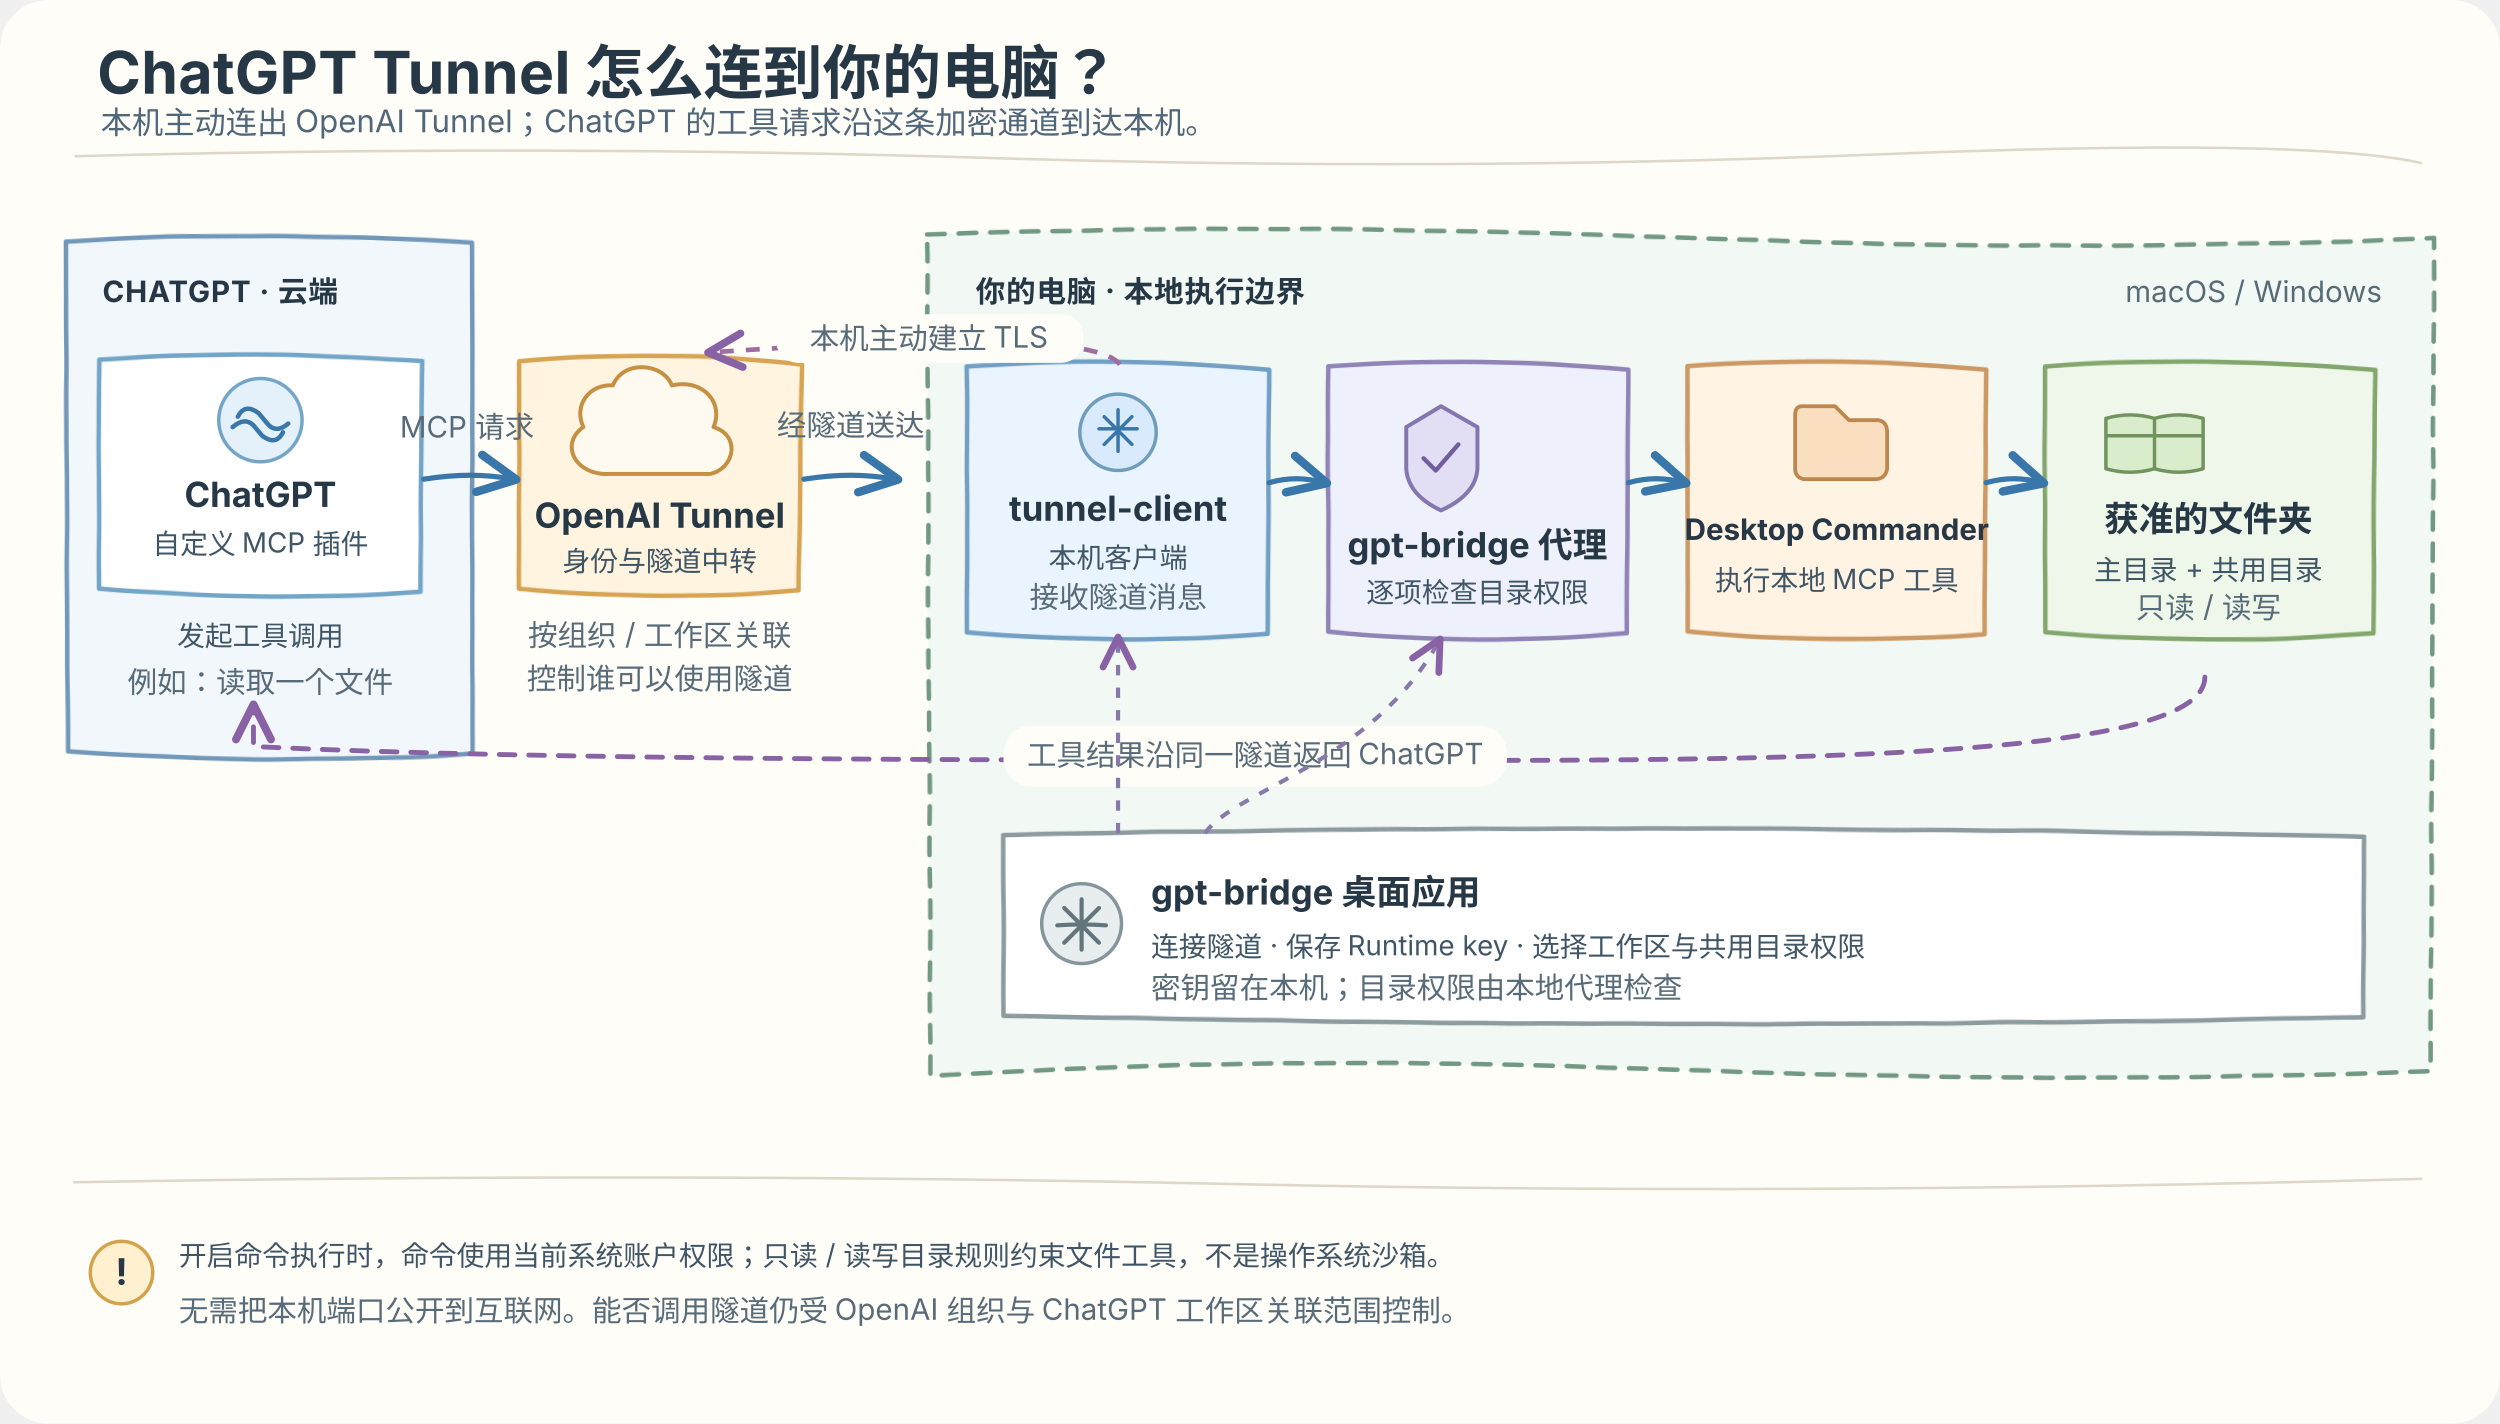
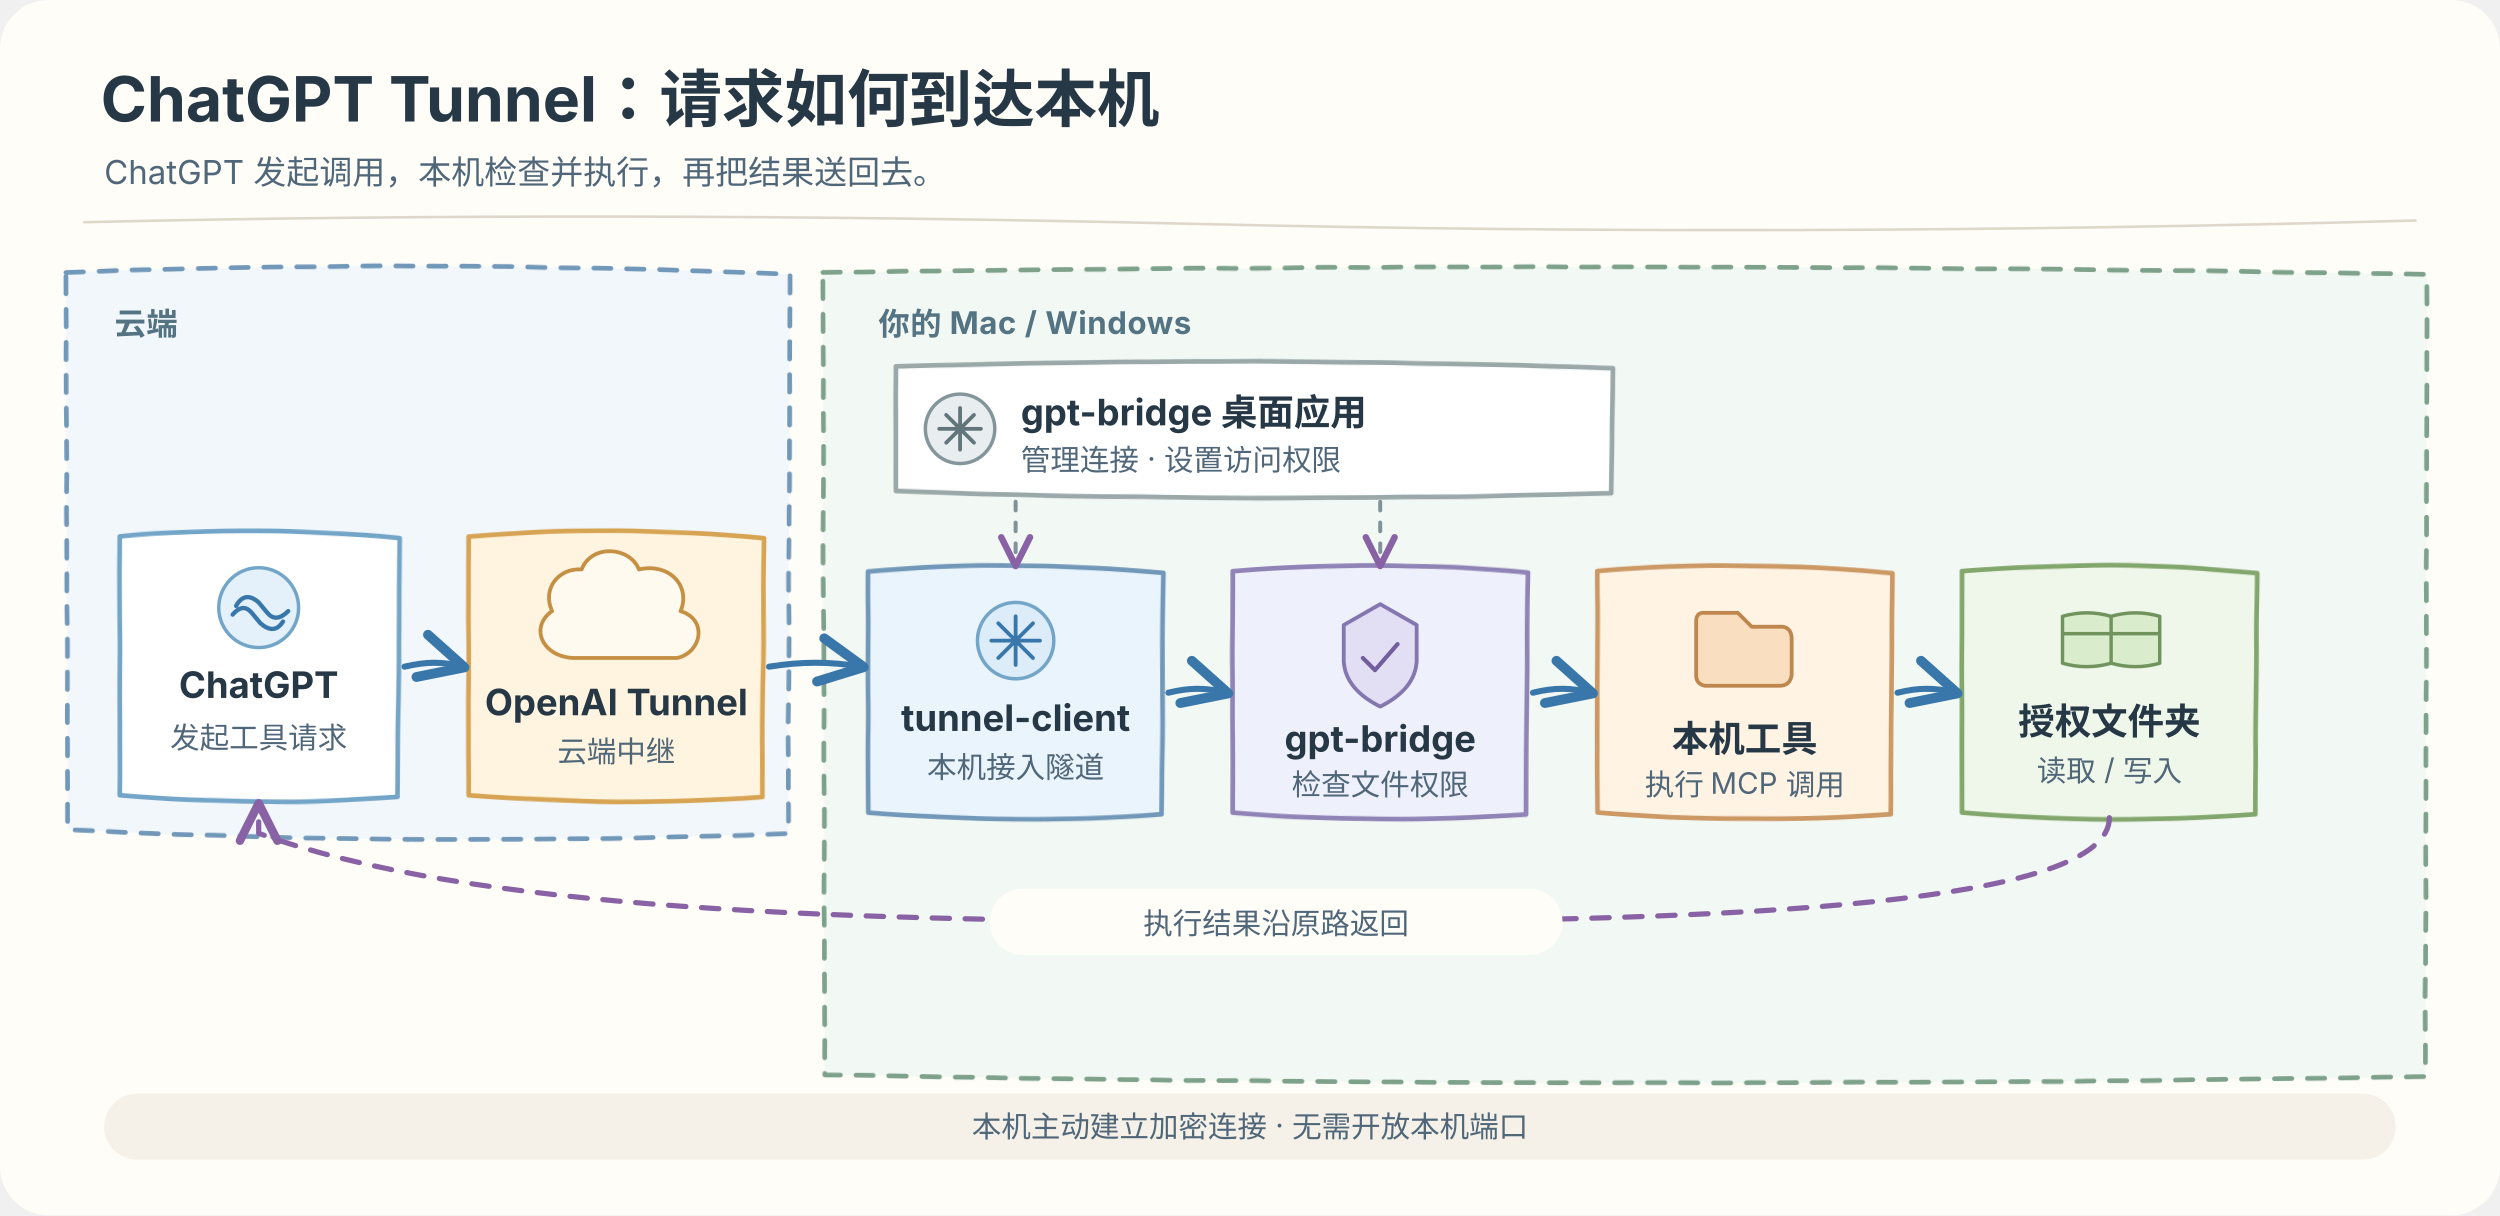
- <svg xmlns="http://www.w3.org/2000/svg" viewBox="0 0 1440 820" role="img" aria-labelledby="title desc">
+ <svg xmlns="http://www.w3.org/2000/svg" viewBox="0 0 1440 700" role="img" aria-labelledby="title desc">
  <defs>
-     <marker id="arrowBlue" viewBox="0 0 10 10" refX="8.5" refY="5" markerWidth="9" markerHeight="9" orient="auto-start-reverse">
+     <marker id="arrow" viewBox="0 0 10 10" refX="8.5" refY="5" markerWidth="9" markerHeight="9" orient="auto">
      <path d="M1 1 L9 5 L1 9" fill="none" stroke="#3977aa" stroke-width="1.8" stroke-linecap="round" stroke-linejoin="round" />
    </marker>
-     <marker id="arrowPurple" viewBox="0 0 10 10" refX="8.5" refY="5" markerWidth="9" markerHeight="9" orient="auto-start-reverse">
+     <marker id="returnArrow" viewBox="0 0 10 10" refX="8.5" refY="5" markerWidth="9" markerHeight="9" orient="auto">
      <path d="M1 1 L9 5 L1 9" fill="none" stroke="#8862a4" stroke-width="1.8" stroke-linecap="round" stroke-linejoin="round" />
    </marker>
-     <filter id="pencil" x="-8%" y="-8%" width="116%" height="116%">
-       <feTurbulence type="fractalNoise" baseFrequency="0.018" numOctaves="2" seed="8" result="noise" />
-       <feDisplacementMap in="SourceGraphic" in2="noise" scale="1.15" xChannelSelector="R" yChannelSelector="G" />
+     <filter id="pencil" x="-5%" y="-5%" width="110%" height="110%">
+       <feTurbulence type="fractalNoise" baseFrequency="0.02" numOctaves="2" seed="8" result="noise" />
+       <feDisplacementMap in="SourceGraphic" in2="noise" scale="0.85" xChannelSelector="R" yChannelSelector="G" />
    </filter>
    <style>
      .ink{font-family:-apple-system,BlinkMacSystemFont,"Segoe UI","PingFang SC","Microsoft YaHei",sans-serif;fill:#263746}
-       .small{font-size:17px;fill:#586b79}.title{font-size:34px;font-weight:750;letter-spacing:.2px}.subtitle{font-size:18px;fill:#50677a}
-       .box{stroke-width:2.6;stroke-linecap:round;stroke-linejoin:round;filter:url(#pencil)}
-       .nodeTitle{font-size:20px;font-weight:700}.compactTitle{font-size:17px;font-weight:700}.nodeBody{font-size:16px;fill:#405667}.lane{font-size:17px;font-weight:700;letter-spacing:.5px}
-       .flow{fill:none;stroke:#3977aa;stroke-width:3;stroke-linecap:round;stroke-linejoin:round;marker-end:url(#arrowBlue)}
-       .back{fill:none;stroke:#8862a4;stroke-width:2.8;stroke-dasharray:9 8;stroke-linecap:round;stroke-linejoin:round;marker-end:url(#arrowPurple)}
+       .title{font-size:36px;font-weight:750}.subtitle{font-size:19px;fill:#50677a}
+       .zone{font-size:18px;font-weight:700;letter-spacing:.3px;fill:#547383}
+       .box{stroke-width:2.7;stroke-linecap:round;stroke-linejoin:round;filter:url(#pencil)}
+       .nodeTitle{font-size:21px;font-weight:700}.nodeBody{font-size:17px;fill:#50677a}
+       .flow{fill:none;stroke:#3977aa;stroke-width:3.5;stroke-linecap:round;stroke-linejoin:round;marker-end:url(#arrow)}
+       .back{fill:none;stroke:#8862a4;stroke-width:3;stroke-dasharray:10 9;stroke-linecap:round;stroke-linejoin:round;marker-end:url(#returnArrow)}
+       .control{fill:none;stroke:#82929a;stroke-width:2.3;stroke-dasharray:5 7;stroke-linecap:round;marker-end:url(#returnArrow)}
    </style>
  </defs>
-   <rect width="1440" height="820" rx="28" fill="#fffdf8" />
-   <path d="M43 90 Q310 83 570 91 T1080 89 T1395 94" fill="none" stroke="#ded8cb" stroke-width="1.5" />
-   <text class="ink title" x="56" y="54">ChatGPT Tunnel 怎么连到你的电脑？</text>
-   <text class="ink subtitle" x="58" y="77">本机主动连出 OpenAI Tunnel；ChatGPT 的工具请求沿这条加密通道到达本机。</text>
-   <path class="box" d="M38 139 Q155 132 272 140 L272 434 Q164 441 39 433 Z" fill="#f2f7fc" stroke="#7298b9" />
-   <text class="ink lane" x="59" y="174" fill="#547895">CHATGPT · 云端</text>
-   <path class="box" d="M57 207 Q146 201 243 208 L242 341 Q147 347 57 339 Z" fill="#ffffff" stroke="#73a5c8" />
-   <circle cx="150" cy="242" r="24" fill="#e4f1fb" stroke="#73a5c8" stroke-width="2" />
-   <path d="M137 240 Q141 232 149 238 L154 244 Q159 250 166 244 M163 249 Q159 257 151 251 L146 245 Q141 240 134 246" fill="none" stroke="#3977aa" stroke-width="2.6" stroke-linecap="round" />
-   <text class="ink nodeTitle" text-anchor="middle" x="150" y="292">ChatGPT</text>
-   <text class="ink nodeBody" text-anchor="middle" x="150" y="319">自定义 MCP 插件</text>
-   <text class="ink nodeBody" text-anchor="middle" x="150" y="372">发起工具调用</text>
-   <text class="ink small" text-anchor="middle" x="150" y="399">例如：读取一个文件</text>
-   <path class="box" d="M299 208 Q382 201 462 210 L460 340 Q380 347 299 339 Z" fill="#fff4df" stroke="#d7a453" />
-   <path d="M336 246 C330 233 340 221 353 222 C359 207 382 209 387 222 C405 218 417 232 411 246 C427 251 423 270 409 273 L348 273 C330 272 323 255 336 246 Z" fill="#fffaf0" stroke="#c59043" stroke-width="2.3" stroke-linejoin="round" />
-   <text class="ink nodeTitle" text-anchor="middle" x="380" y="304">OpenAI Tunnel</text>
-   <text class="ink nodeBody" text-anchor="middle" x="380" y="329">身份与隧道中转</text>
-   <text class="ink small" text-anchor="middle" x="380" y="372">按组织 / 工作区关联</text>
-   <text class="ink small" text-anchor="middle" x="380" y="397">控制谁可以使用隧道</text>
-   <path class="flow" d="M244 276 C264 273 278 273 296 276" />
-   <path class="flow" d="M463 276 C483 273 497 273 516 276" />
-   <text class="ink small" text-anchor="middle" x="269" y="252">MCP 请求</text>
-   <text class="ink small" text-anchor="middle" x="490" y="251">经隧道送达</text>
-   <path class="box" d="M534 135 Q750 128 973 137 T1402 137 L1400 617 Q1190 625 960 616 T536 620 Z" fill="#f2f8f3" stroke="#719883" stroke-dasharray="10 8" />
-   <text class="ink lane" x="562" y="174" fill="#507a63">你的电脑 · 本地执行边界</text>
-   <text class="ink small" text-anchor="end" x="1372" y="174">macOS / Windows</text>
-   <path class="box" d="M557 211 Q644 205 731 213 L730 365 Q642 372 557 364 Z" fill="#eaf4ff" stroke="#729fc4" />
-   <circle cx="644" cy="249" r="22" fill="#d8eafb" stroke="#6f9dbc" stroke-width="2" />
-   <path d="M633 247 L655 247 M644 236 L644 260 M636 240 L652 256 M652 240 L636 256" stroke="#3977aa" stroke-width="2" stroke-linecap="round" />
-   <text class="ink nodeTitle" text-anchor="middle" x="644" y="300">tunnel-client</text>
-   <text class="ink nodeBody" text-anchor="middle" x="644" y="327">本机客户端</text>
-   <text class="ink small" text-anchor="middle" x="644" y="350">接收隧道消息</text>
-   <path class="box" d="M765 211 Q851 205 938 213 L937 365 Q850 372 765 364 Z" fill="#eef0fb" stroke="#9084b7" />
-   <path d="M830 234 L851 246 L851 270 Q850 285 830 294 Q811 285 810 270 L810 246 Z" fill="#e2def4" stroke="#8476ae" stroke-width="2.3" stroke-linejoin="round" />
-   <path d="M820 264 L827 271 L840 256" fill="none" stroke="#725e9c" stroke-width="2.5" stroke-linecap="round" stroke-linejoin="round" />
-   <text class="ink nodeTitle" text-anchor="middle" x="851" y="321">gpt-bridge 代理</text>
-   <text class="ink nodeBody" text-anchor="middle" x="851" y="347">逐项检查目录权限</text>
-   <path class="box" d="M972 211 Q1057 205 1144 213 L1143 365 Q1058 372 972 364 Z" fill="#fff3e4" stroke="#cc9863" />
-   <path d="M1038 234 L1057 234 L1065 242 L1082 242 Q1087 243 1087 249 L1087 270 Q1086 276 1080 276 L1039 276 Q1034 275 1034 270 L1034 239 Q1034 234 1038 234 Z" fill="#f9dfbf" stroke="#be874e" stroke-width="2.2" stroke-linejoin="round" />
-   <text class="ink compactTitle" text-anchor="middle" x="1058" y="311">Desktop Commander</text>
-   <text class="ink nodeBody" text-anchor="middle" x="1058" y="340">执行本地 MCP 工具</text>
-   <path class="box" d="M1178 211 Q1270 205 1368 213 L1367 365 Q1270 372 1178 364 Z" fill="#eef7e9" stroke="#82a66c" />
-   <path d="M1213 241 Q1227 237 1241 241 L1241 270 Q1227 274 1213 270 Z M1241 241 Q1255 237 1269 241 L1269 270 Q1255 274 1241 270 Z M1213 251 L1269 251" fill="#d9edcd" stroke="#71945e" stroke-width="2" stroke-linejoin="round" />
-   <text class="ink nodeTitle" text-anchor="middle" x="1272" y="306">获准的文件夹</text>
-   <text class="ink nodeBody" text-anchor="middle" x="1272" y="334">主目录 + 共用目录</text>
-   <text class="ink small" text-anchor="middle" x="1272" y="356">只读 / 读写</text>
-   <path class="flow" d="M731 278 C742 275 751 275 763 278" />
-   <path class="flow" d="M938 278 C949 275 959 275 970 278" />
-   <path class="flow" d="M1144 278 C1155 275 1165 275 1176 278" />
-   <path class="back" d="M1270 390 C1270 431 1090 438 854 438 C595 438 309 438 146 430 L146 407" />
-   <rect x="578" y="418" width="290" height="35" rx="16" fill="#fffdf8" />
-   <text class="ink small" text-anchor="middle" x="723" y="441" fill="#75558f">工具结果沿同一隧道返回 ChatGPT</text>
-   <path class="box" d="M578 481 Q963 473 1362 482 L1361 586 Q963 594 578 585 Z" fill="#fff" stroke="#8c9b9f" />
-   <circle cx="623" cy="532" r="23" fill="#e8edf0" stroke="#84959b" stroke-width="2" />
-   <path d="M609 533 Q623 532 637 533 M623 518 L623 547 M613 523 L633 543 M633 523 L613 543" fill="none" stroke="#62757b" stroke-width="2.4" stroke-linecap="round" />
-   <text class="ink nodeTitle" x="663" y="521">gpt-bridge 桌面应用</text>
-   <text class="ink nodeBody" x="663" y="551">连接隧道 · 保存 Runtime key · 选择工作区与共用目录权限</text>
-   <text class="ink small" x="663" y="575">密钥留在本机；目录权限由本地代理检查</text>
-   <path d="M644 480 C644 451 644 427 644 368" fill="none" stroke="#8879ab" stroke-width="2.4" stroke-dasharray="6 7" marker-end="url(#arrowPurple)" />
-   <path d="M694 480 C711 455 790 440 829 369" fill="none" stroke="#8879ab" stroke-width="2.4" stroke-dasharray="6 7" marker-end="url(#arrowPurple)" />
-   <path d="M645 210 C632 191 511 196 409 203" fill="none" stroke="#a06e9e" stroke-width="2.7" stroke-dasharray="8 7" marker-end="url(#arrowPurple)" />
-   <rect x="447" y="181" width="177" height="28" rx="13" fill="#fffdf8" />
-   <text class="ink small" text-anchor="middle" x="535" y="201" fill="#765b8d">本机主动建立 TLS</text>
-   <path d="M42 681 Q386 675 710 682 T1395 679" fill="none" stroke="#ded8cb" stroke-width="1.5" />
-   <circle cx="70" cy="733" r="18" fill="#fff0cf" stroke="#d3a34c" stroke-width="2" />
-   <text class="ink" text-anchor="middle" x="70" y="740" font-size="21" font-weight="700" fill="#9a6f22">!</text>
-   <text class="ink nodeBody" x="103" y="729">开启命令执行时，命令使用当前系统账户权限；只读 / 读写目录规则约束文件工具，不是操作系统沙箱。</text>
-   <text class="ink small" x="103" y="761">无需把本机端口公开到互联网。能否调用隧道仍受 OpenAI 组织与 ChatGPT 工作区关联范围控制。</text>
+   <rect width="1440" height="700" rx="28" fill="#fffdf8" />
+   <text class="ink title" x="58" y="70">ChatGPT Tunnel：请求如何到达本机</text>
+   <text class="ink subtitle" x="60" y="106">ChatGPT 发起调用，本机检查并执行，再把结果送回去。</text>
+   <path d="M48 128 Q350 121 690 129 T1392 127" fill="none" stroke="#ded8cb" stroke-width="1.5" />
+   <path class="box" d="M38 157 Q245 149 455 158 L454 480 Q248 488 39 478 Z" fill="#f2f7fc" stroke="#7298b9" stroke-dasharray="10 9" />
+   <text class="ink zone" x="66" y="193">云端</text>
+   <path class="box" d="M474 157 Q932 150 1398 158 L1397 620 Q930 628 475 619 Z" fill="#f2f8f3" stroke="#7da18b" stroke-dasharray="10 9" />
+   <text class="ink zone" x="506" y="193">你的 Mac / Windows</text>
+   <path class="box" d="M516 211 Q722 205 929 212 L928 284 Q721 290 516 283 Z" fill="#ffffff" stroke="#9aa8a9" />
+   <circle cx="553" cy="247" r="20" fill="#e8edf0" stroke="#84959b" stroke-width="2" />
+   <path d="M541 247 L565 247 M553 235 L553 259 M545 239 L561 255 M561 239 L545 255" fill="none" stroke="#62757b" stroke-width="2.2" stroke-linecap="round" />
+   <text class="ink nodeTitle" x="588" y="245">gpt-bridge 桌面应用</text>
+   <text class="ink nodeBody" x="588" y="271">管理连接 · 设置访问权限</text>
+   <path class="box" d="M69 309 Q148 302 230 310 L229 459 Q148 465 69 458 Z" fill="#ffffff" stroke="#73a5c8" />
+   <circle cx="149" cy="350" r="23" fill="#e4f1fb" stroke="#73a5c8" stroke-width="2" />
+   <path d="M136 349 Q141 340 149 347 L154 353 Q159 359 166 352 M163 358 Q158 366 150 359 L145 353 Q140 347 134 354" fill="none" stroke="#3977aa" stroke-width="2.5" stroke-linecap="round" />
+   <text class="ink nodeTitle" text-anchor="middle" x="149" y="402">ChatGPT</text>
+   <text class="ink nodeBody" text-anchor="middle" x="149" y="431">发起工具请求</text>
+   <path class="box" d="M270 309 Q355 302 440 310 L439 459 Q355 465 270 458 Z" fill="#fff4df" stroke="#d7a453" />
+   <path d="M318 352 C312 339 322 327 335 328 C341 313 363 315 368 328 C386 324 398 338 392 352 C408 357 404 376 390 379 L330 379 C312 378 305 361 318 352 Z" fill="#fffaf0" stroke="#c59043" stroke-width="2.2" stroke-linejoin="round" />
+   <text class="ink nodeTitle" text-anchor="middle" x="355" y="412">OpenAI Tunnel</text>
+   <text class="ink nodeBody" text-anchor="middle" x="355" y="439">云端中继</text>
+   <path class="box" d="M500 329 Q585 322 670 330 L669 469 Q585 475 500 468 Z" fill="#eaf4fc" stroke="#7298b9" />
+   <circle cx="585" cy="369" r="22" fill="#dcecf8" stroke="#73a5c8" stroke-width="2" />
+   <path d="M585 355 L585 383 M571 369 L599 369 M575 359 L595 379 M595 359 L575 379" fill="none" stroke="#3977aa" stroke-width="2.2" stroke-linecap="round" />
+   <text class="ink nodeTitle" text-anchor="middle" x="585" y="421">tunnel-client</text>
+   <text class="ink nodeBody" text-anchor="middle" x="585" y="448">本机接入隧道</text>
+   <path class="box" d="M710 329 Q795 322 880 330 L879 469 Q795 475 710 468 Z" fill="#eef0fb" stroke="#9084b7" />
+   <path d="M795 348 L816 360 L816 381 Q815 397 795 407 Q775 397 774 381 L774 360 Z" fill="#e2def4" stroke="#8476ae" stroke-width="2.2" stroke-linejoin="round" />
+   <path d="M785 379 L792 386 L805 371" fill="none" stroke="#725e9c" stroke-width="2.4" stroke-linecap="round" stroke-linejoin="round" />
+   <text class="ink nodeTitle" text-anchor="middle" x="795" y="433">gpt-bridge</text>
+   <text class="ink nodeBody" text-anchor="middle" x="795" y="458">检查文件权限</text>
+   <path class="box" d="M920 329 Q1005 322 1090 330 L1089 469 Q1005 475 920 468 Z" fill="#fff3e4" stroke="#cc9863" />
+   <path d="M981 353 L1001 353 L1009 361 L1027 361 Q1032 362 1032 368 L1032 389 Q1031 395 1025 395 L982 395 Q977 394 977 389 L977 358 Q977 353 981 353 Z" fill="#f9dfbf" stroke="#be874e" stroke-width="2.2" stroke-linejoin="round" />
+   <text class="ink nodeTitle" text-anchor="middle" x="1005" y="433">本机工具</text>
+   <text class="ink nodeBody" text-anchor="middle" x="1005" y="458">执行 MCP 调用</text>
+   <path class="box" d="M1130 329 Q1215 322 1300 330 L1299 469 Q1215 475 1130 468 Z" fill="#eef7e9" stroke="#82a66c" />
+   <path d="M1188 355 Q1202 351 1216 355 L1216 382 Q1202 386 1188 382 Z M1216 355 Q1230 351 1244 355 L1244 382 Q1230 386 1216 382 Z M1188 365 L1244 365" fill="#d9edcd" stroke="#71945e" stroke-width="2" stroke-linejoin="round" />
+   <text class="ink nodeTitle" text-anchor="middle" x="1215" y="423">授权文件夹</text>
+   <text class="ink nodeBody" text-anchor="middle" x="1215" y="450">读取 / 写入</text>
+   <path class="flow" d="M233 384 C246 381 255 381 266 384" />
+   <path class="flow" d="M443 384 C462 381 478 381 496 384" />
+   <path class="flow" d="M673 399 C685 396 695 396 706 399" />
+   <path class="flow" d="M883 399 C895 396 905 396 916 399" />
+   <path class="flow" d="M1093 399 C1105 396 1115 396 1126 399" />
+   <path class="control" d="M585 289 C585 302 585 312 585 325" />
+   <path class="control" d="M795 289 C795 302 795 312 795 325" />
+   <path class="back" d="M1215 471 C1215 520 1010 531 742 531 C480 531 270 524 149 480 L149 464" />
+   <rect x="570" y="512" width="330" height="38" rx="19" fill="#fffdf8" />
+   <text class="ink nodeBody" text-anchor="middle" x="735" y="538" fill="#75558f">执行结果沿原路返回</text>
+   <rect x="60" y="630" width="1320" height="38" rx="19" fill="#f5f1e8" />
+   <text class="ink nodeBody" text-anchor="middle" x="720" y="655">本机主动建立加密连接 · 无需开放本机端口</text>
</svg>
